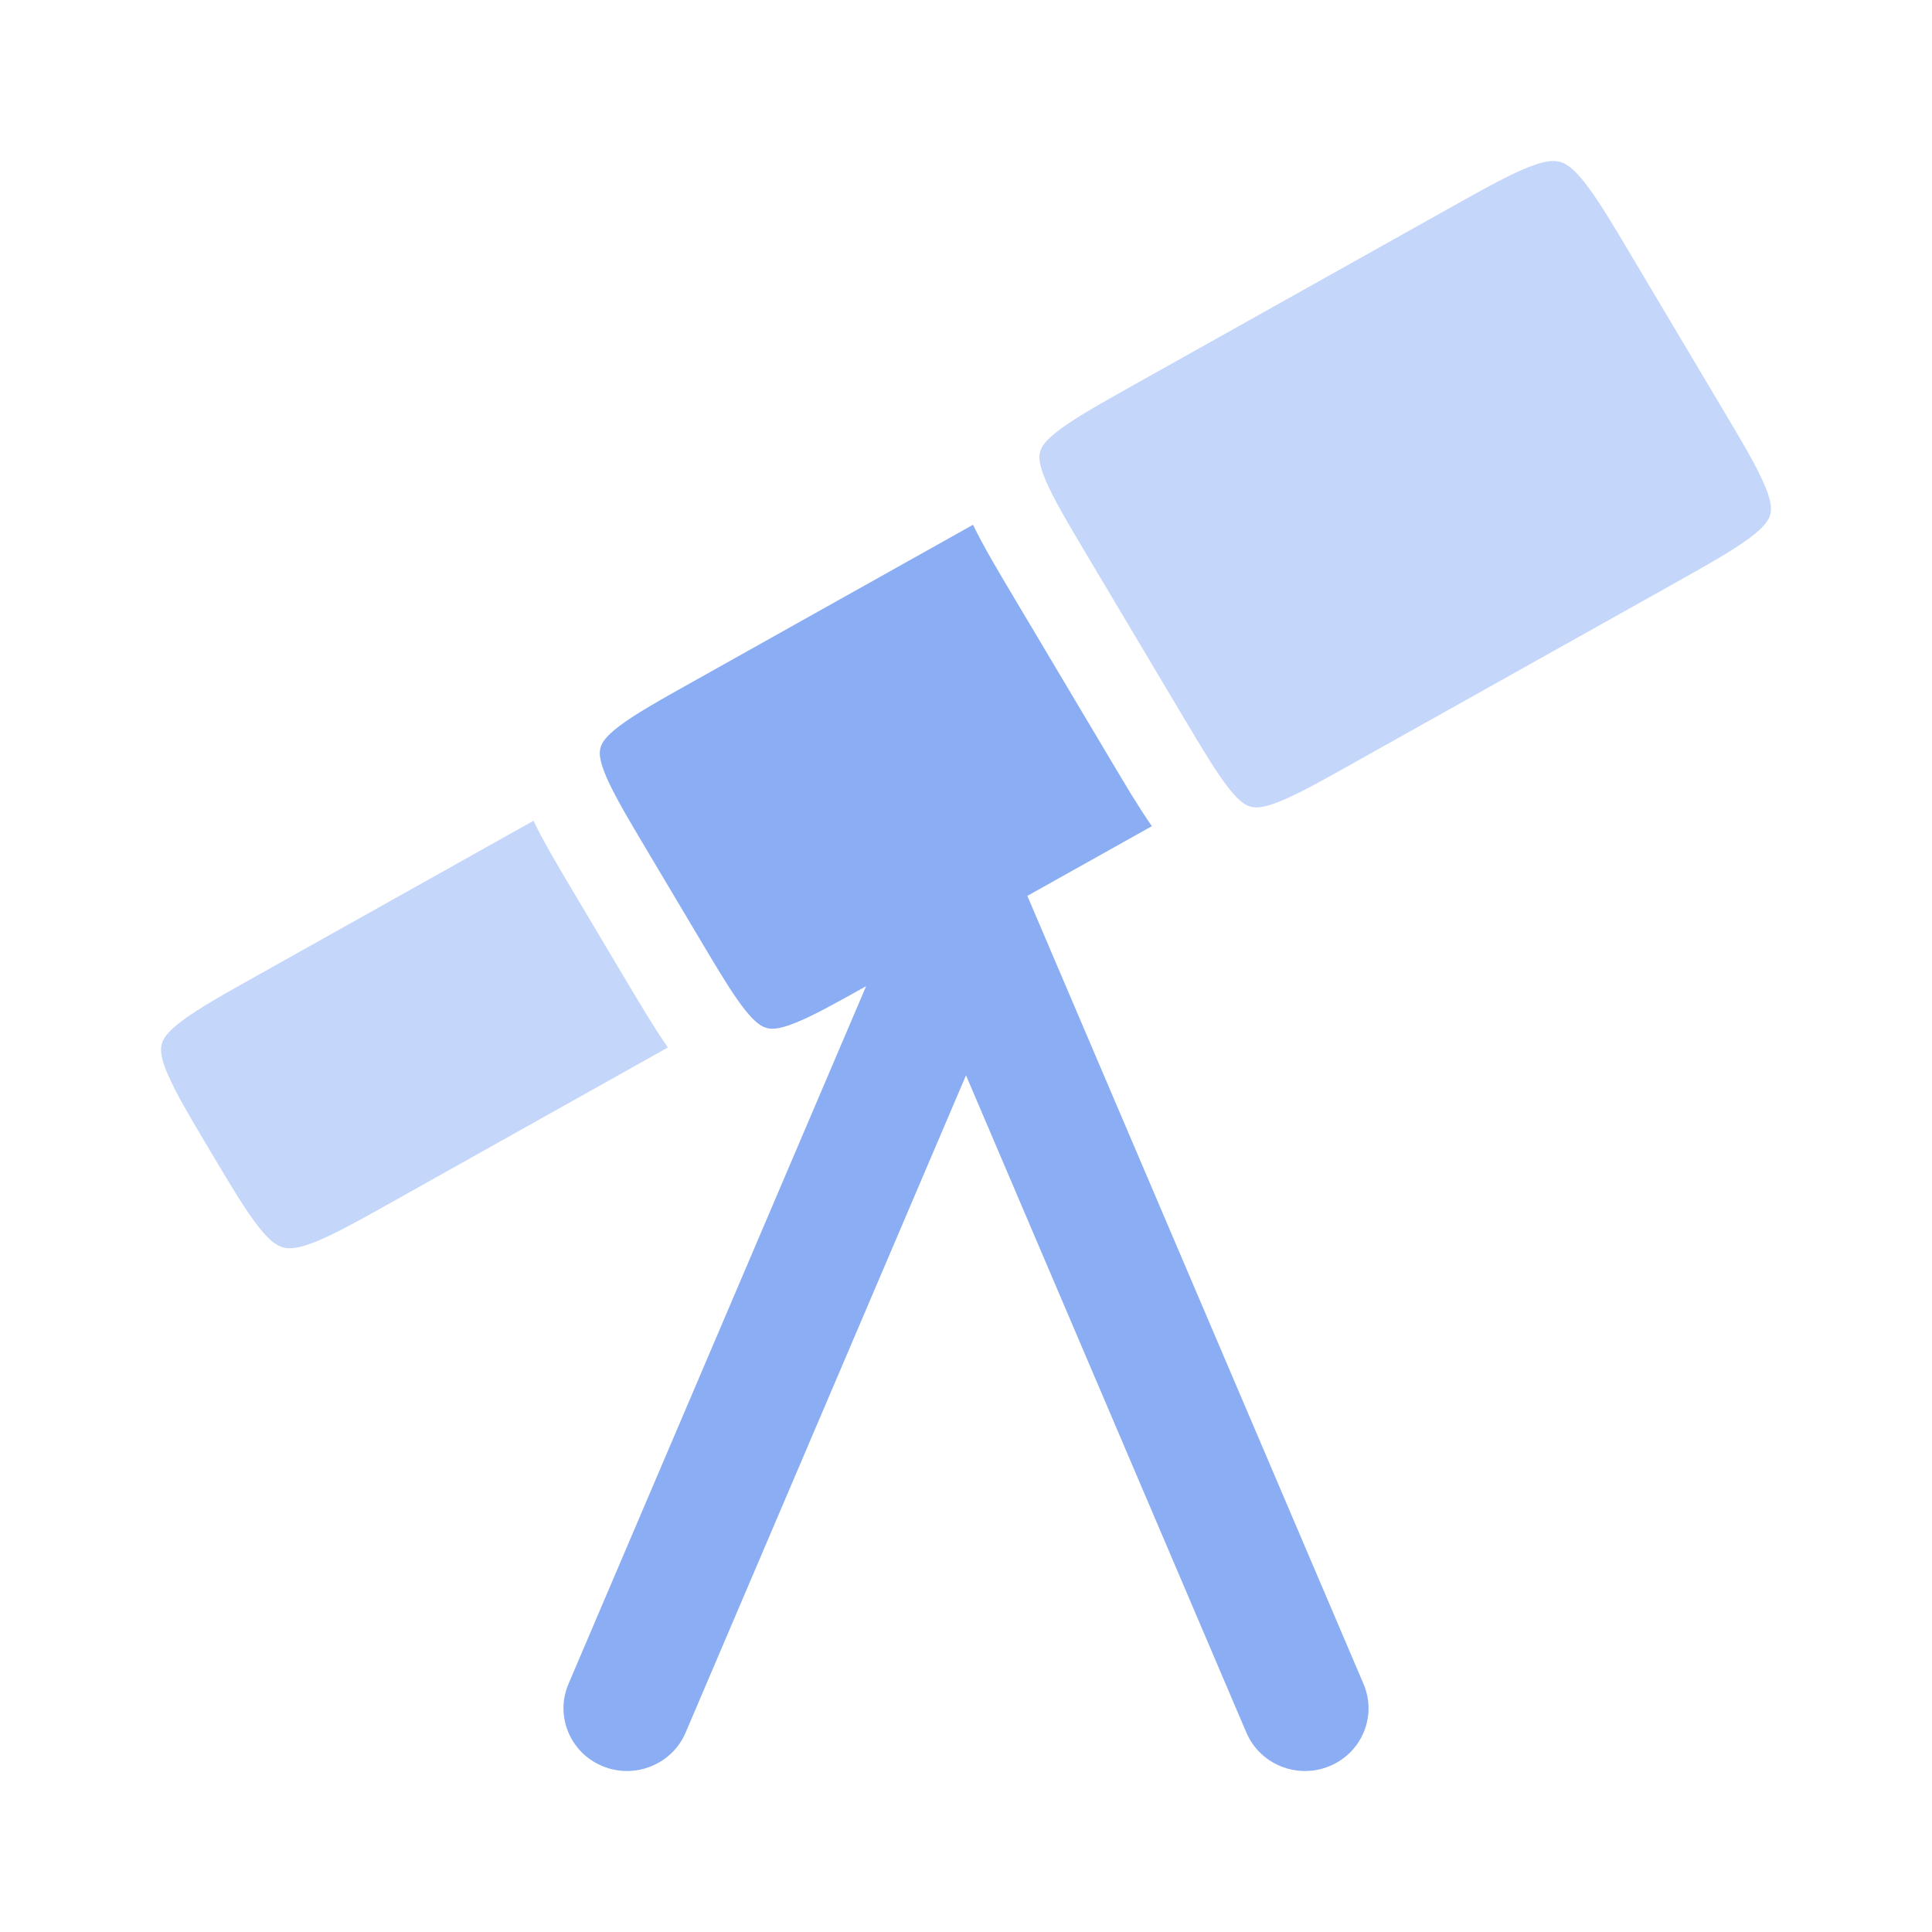
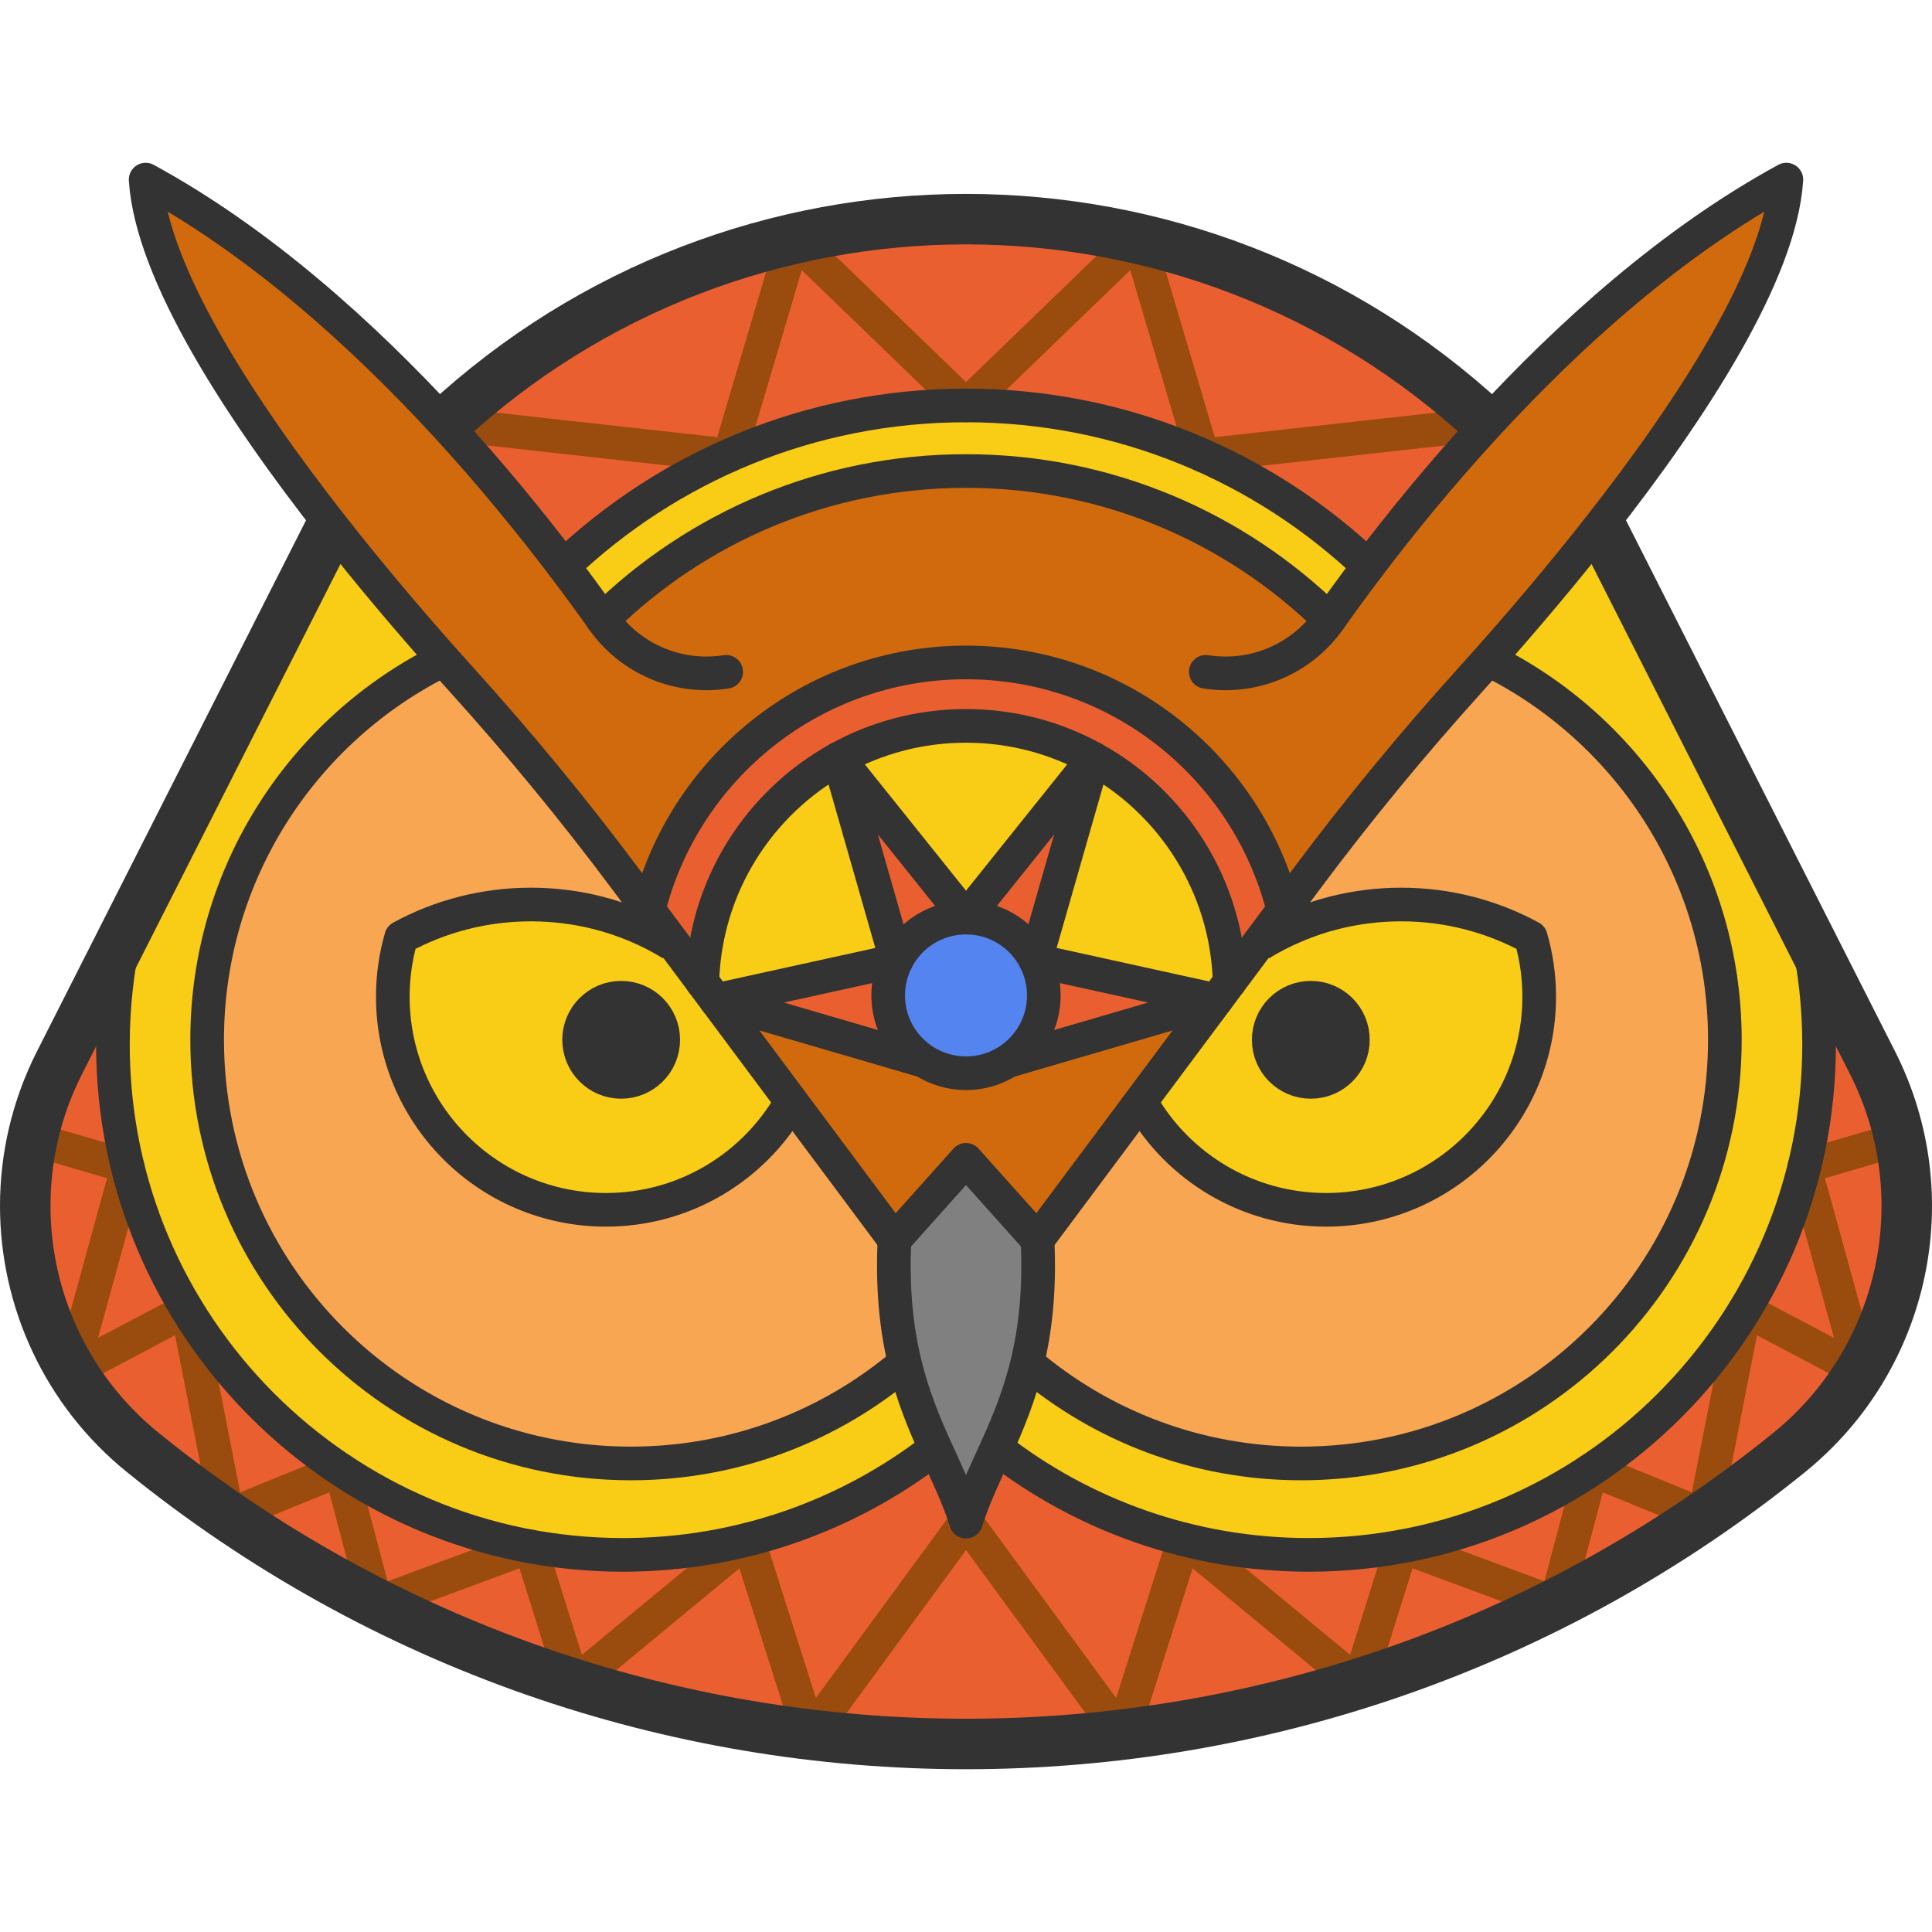
- <svg xmlns="http://www.w3.org/2000/svg" width="800px" height="800px" viewBox="0 0 24.00 24.00" fill="none" stroke="#000000" stroke-width="0">
-   <g id="SVGRepo_bgCarrier" stroke-width="0" />
-   <g id="SVGRepo_tracerCarrier" stroke-linecap="round" stroke-linejoin="round" />
-   <g id="SVGRepo_iconCarrier">
-     <g opacity="0.5">
-       <path d="M17.976 2.602C18.439 2.343 18.742 2.174 18.983 2.078C19.209 1.988 19.308 1.993 19.376 2.01C19.442 2.028 19.529 2.071 19.677 2.257C19.836 2.456 20.011 2.748 20.278 3.197L21.382 5.053C21.65 5.503 21.823 5.795 21.921 6.027C22.013 6.245 22.006 6.335 21.99 6.393C21.974 6.452 21.933 6.535 21.738 6.68C21.533 6.834 21.232 7.004 20.768 7.264L16.836 9.466C16.398 9.712 16.114 9.87 15.889 9.959C15.678 10.043 15.592 10.036 15.538 10.021C15.484 10.007 15.406 9.971 15.266 9.794C15.117 9.606 14.951 9.329 14.695 8.9L13.516 6.919C13.254 6.478 13.085 6.192 12.989 5.966C12.899 5.753 12.906 5.666 12.921 5.612C12.935 5.558 12.973 5.479 13.159 5.34C13.357 5.191 13.648 5.027 14.098 4.774L17.976 2.602Z" fill="#8aadf4" />
-       <path d="M6.627 10.196L3.232 12.098C2.768 12.357 2.467 12.527 2.261 12.681C2.067 12.827 2.026 12.909 2.01 12.968C1.994 13.026 1.987 13.116 2.079 13.334C2.177 13.566 2.35 13.859 2.618 14.309C2.886 14.759 3.06 15.05 3.219 15.249C3.367 15.436 3.454 15.479 3.52 15.496C3.588 15.514 3.687 15.518 3.914 15.428C4.154 15.332 4.457 15.164 4.92 14.904L8.297 13.012C8.139 12.788 7.976 12.513 7.792 12.205L7.13 11.092C6.93 10.756 6.754 10.459 6.627 10.196Z" fill="#8aadf4" />
-     </g>
-     <path d="M8.638 8.451L12.087 6.519C12.214 6.782 12.391 7.079 12.591 7.415L13.805 9.455C13.988 9.763 14.152 10.038 14.309 10.263L12.762 11.129L16.938 20.918C17.108 21.315 16.919 21.772 16.517 21.939C16.115 22.106 15.652 21.919 15.483 21.523L12 13.358L8.517 21.523C8.348 21.919 7.885 22.106 7.483 21.939C7.081 21.772 6.893 21.315 7.062 20.918L10.759 12.251C10.357 12.476 10.09 12.623 9.876 12.708C9.666 12.792 9.58 12.785 9.526 12.77C9.471 12.756 9.393 12.72 9.253 12.543C9.104 12.355 8.938 12.078 8.683 11.649L8.056 10.595C7.793 10.154 7.625 9.869 7.528 9.642C7.438 9.429 7.445 9.343 7.46 9.289C7.475 9.234 7.512 9.156 7.698 9.016C7.896 8.867 8.187 8.703 8.638 8.451Z" fill="#8aadf4" />
+ <svg xmlns="http://www.w3.org/2000/svg" version="1.1" id="Capa_1" viewBox="0 0 459.238 459.238" xml:space="preserve">
+   <g>
+     <path style="fill:#EA5F2F;" d="M445.1,252.614c16.05,31.69,7.8,70.28-19.81,92.64c-57.04,46.19-126.36,69.29-195.67,69.29   s-138.63-23.1-195.68-69.29C15.78,330.544,6,308.814,6,286.644c0-11.54,2.64-23.19,8.14-34.03l15.6-30.79   c-1.9,8.52-2.9,17.38-2.9,26.48c0,66.98,54.3,121.29,121.29,121.29c27.95,0,53.7-9.46,74.21-25.36c2.7,5.98,5.4,11.48,7.28,17.46   c1.88-5.98,4.58-11.48,7.28-17.46c20.51,15.9,46.26,25.36,74.21,25.36c66.99,0,121.29-54.31,121.29-121.29c0-9.1-1-17.96-2.9-26.48   L445.1,252.614z" />
+     <path style="fill:#F9CD16;" d="M429.5,221.824c1.9,8.52,2.9,17.38,2.9,26.48c0,66.98-54.3,121.29-121.29,121.29   c-27.95,0-53.7-9.46-74.21-25.36c2.69-5.96,5.39-12.4,7.28-20.27c17.56,14.92,40.29,23.9,65.12,23.9   c55.61,0,100.7-45.08,100.7-100.7c0-39.64-22.9-73.93-56.2-90.35l-0.01-0.01c8.02-9.03,17.4-20.02,26.64-31.83L429.5,221.824z" />
+     <path style="fill:#D16A0D;" d="M105.73,100.744c11.11,12.06,20.65,23.84,28.23,33.83c3.55,4.67,6.66,8.96,9.3,12.69   c22.24-21.83,52.73-35.3,86.36-35.3s64.12,13.47,86.36,35.3c2.64-3.73,5.75-8.02,9.29-12.69c7.57-9.99,17.12-21.76,28.24-33.82   c19.55-21.21,43.98-43.3,71.11-58.06c-1.43,22.32-22.47,54.57-44.19,82.28c-9.24,11.81-18.62,22.8-26.64,31.83   c-1.53,1.73-3.02,3.38-4.44,4.96c-13.72,15.19-26.73,31-38.97,47.41l-5.31,7.12c-8.45-33.79-39.03-58.83-75.45-58.83   s-67,25.04-75.45,58.83l-5.31-7.12c-12.24-16.41-25.25-32.22-38.97-47.41c-1.42-1.58-2.91-3.23-4.44-4.96   c-8.02-9.03-17.4-20.02-26.64-31.83c-21.72-27.71-42.76-59.96-44.19-82.28C61.75,57.454,86.17,79.534,105.73,100.744z" />
+     <path style="fill:#F9A653;" d="M353.8,156.814c33.3,16.42,56.2,50.71,56.2,90.35c0,55.62-45.09,100.7-100.7,100.7   c-24.83,0-47.56-8.98-65.12-23.9c1.92-7.97,3.01-17.4,2.44-29.27l24.39-32.72l0.32,0.24c8.74,15.16,25.12,25.36,43.88,25.36   c27.98,0,50.66-22.69,50.66-50.66c0-4.9-0.7-9.61-2-14.09c-9.16-4.99-19.66-7.82-30.82-7.82c-5.41,0-10.69,0.67-15.73,1.93   c-0.01,0-0.01,0-0.01,0c-6.36,1.6-12.33,4.13-17.78,7.46l-0.32-0.24l5.86-7.86l5.31-7.12c12.24-16.41,25.25-32.22,38.97-47.41   c1.42-1.58,2.91-3.23,4.44-4.96L353.8,156.814z" />
+     <path style="fill:#F9CD16;" d="M363.87,222.824c1.3,4.48,2,9.19,2,14.09c0,27.97-22.68,50.66-50.66,50.66   c-18.76,0-35.14-10.2-43.88-25.36l-0.32-0.24l18.06-24.22l3.22-4.32l6.92-9.28l0.32,0.24c5.45-3.33,11.42-5.86,17.78-7.46   c0,0,0,0,0.01,0c5.04-1.26,10.32-1.93,15.73-1.93C344.21,215.004,354.71,217.834,363.87,222.824z M321.58,247.164   c0-5.53-4.47-10-10-10c-5.52,0-10,4.47-10,10c0,5.52,4.48,10,10,10C317.11,257.164,321.58,252.684,321.58,247.164z" />
+     <path style="fill:#EA5F2F;" d="M353.51,100.754c-11.12,12.06-20.67,23.83-28.24,33.82c-24.91-23.67-58.58-38.2-95.65-38.2   s-70.75,14.53-95.66,38.2c-7.58-9.99-17.12-21.77-28.23-33.83C175.59,35.874,283.66,35.874,353.51,100.754z" />
+     <path style="fill:#333333;" d="M311.58,237.164c5.53,0,10,4.47,10,10c0,5.52-4.47,10-10,10c-5.52,0-10-4.48-10-10   C301.58,241.634,306.06,237.164,311.58,237.164z" />
+     <path style="fill:#F9CD16;" d="M325.27,134.574c-3.54,4.67-6.65,8.96-9.29,12.69c-22.24-21.83-52.73-35.3-86.36-35.3   s-64.12,13.47-86.36,35.3c-2.64-3.73-5.75-8.02-9.3-12.69c24.91-23.67,58.59-38.2,95.66-38.2S300.36,110.904,325.27,134.574z" />
+     <path style="fill:#EA5F2F;" d="M305.07,216.294l-5.86,7.86l-6.92,9.28c-0.64-22.89-13.56-42.71-32.4-53.11   c-8.97-4.96-19.29-7.78-30.27-7.78c-10.98,0-21.29,2.82-30.27,7.78c-18.84,10.4-31.76,30.21-32.41,53.1l-6.91-9.27l-5.86-7.86   c8.45-33.79,39.03-58.83,75.45-58.83S296.62,182.504,305.07,216.294z" />
+     <path style="fill:#F9CD16;" d="M292.29,233.434l-3.22,4.32l-42.91-9.43l-0.01-0.01v-0.01l13.74-47.98   C278.73,190.724,291.65,210.544,292.29,233.434z" />
+     <path style="fill:#D16A0D;" d="M289.07,237.754l-18.06,24.22l-24.39,32.72l-17-19l-17,19l-24.4-32.72l-18.05-24.22l49.51,14.46   c0,0,0,0.01,0.01,0c2.87,1.84,6.27,2.9,9.93,2.9c3.66,0,7.07-1.06,9.94-2.9L289.07,237.754z" />
+     <path style="fill:#EA5F2F;" d="M289.07,237.754l-49.51,14.46c5.15-3.28,8.56-9.04,8.56-15.6c0-2.98-0.71-5.8-1.96-8.29   L289.07,237.754z" />
+     <path style="fill:#EA5F2F;" d="M259.89,180.324l-13.74,47.98c-3.04-6.05-9.3-10.19-16.53-10.19L259.89,180.324z" />
+     <path style="fill:#F9CD16;" d="M259.89,180.324l-30.27,37.79l-30.27-37.79c8.98-4.96,19.29-7.78,30.27-7.78   C240.6,172.544,250.92,175.364,259.89,180.324z" />
+     <path style="fill:#808080;" d="M246.62,294.694c0.57,11.87-0.52,21.3-2.44,29.27c-1.89,7.87-4.59,14.31-7.28,20.27   c-2.7,5.98-5.4,11.48-7.28,17.46c-1.88-5.98-4.58-11.48-7.28-17.46c-2.69-5.96-5.39-12.4-7.28-20.27   c-1.92-7.97-3.01-17.4-2.44-29.27l17-19L246.62,294.694z" />
+     <path style="fill:#5484EF;" d="M246.16,228.324c1.25,2.49,1.96,5.31,1.96,8.29c0,6.56-3.41,12.32-8.56,15.6   c-2.87,1.84-6.28,2.9-9.94,2.9c-3.66,0-7.06-1.06-9.93-2.9c-0.01,0.01-0.01,0-0.01,0c-5.15-3.28-8.56-9.04-8.56-15.6   c0-2.98,0.71-5.8,1.96-8.29c3.04-6.06,9.3-10.21,16.54-10.21c7.23,0,13.49,4.14,16.53,10.19v0.01v0.01H246.16z" />
+     <path style="fill:#EA5F2F;" d="M199.35,180.324l30.27,37.79c-7.24,0-13.5,4.15-16.54,10.21L199.35,180.324z" />
+     <path style="fill:#EA5F2F;" d="M219.68,252.214l-49.51-14.46l42.91-9.43c-1.25,2.49-1.96,5.31-1.96,8.29   C211.12,243.174,214.53,248.934,219.68,252.214z" />
+     <path style="fill:#F9CD16;" d="M215.06,323.964c1.89,7.87,4.59,14.31,7.28,20.27c-20.51,15.9-46.26,25.36-74.21,25.36   c-66.99,0-121.29-54.31-121.29-121.29c0-9.1,1-17.96,2.9-26.48l49.07-96.85c9.24,11.81,18.62,22.8,26.64,31.83l-0.01,0.01   c-33.3,16.42-56.2,50.71-56.2,90.35c0,55.62,45.08,100.7,100.7,100.7C174.77,347.864,197.5,338.884,215.06,323.964z" />
+     <path style="fill:#F9CD16;" d="M199.35,180.324l13.73,48l-42.91,9.43h-0.01l-3.22-4.33   C167.59,210.534,180.51,190.724,199.35,180.324z" />
+     <path style="fill:#F9A653;" d="M188.22,261.974l24.4,32.72c-0.57,11.87,0.52,21.3,2.44,29.27c-17.56,14.92-40.29,23.9-65.12,23.9   c-55.62,0-100.7-45.08-100.7-100.7c0-39.64,22.9-73.93,56.2-90.35l0.01-0.01c1.53,1.73,3.02,3.38,4.44,4.96   c13.72,15.19,26.73,31,38.97,47.41l5.31,7.12l5.86,7.86l-0.33,0.24c-5.44-3.33-11.41-5.86-17.77-7.46c0,0,0,0-0.01,0   c-5.04-1.26-10.32-1.93-15.74-1.93c-11.16,0-21.65,2.83-30.81,7.82c-1.3,4.48-2,9.19-2,14.09c0,27.97,22.68,50.66,50.66,50.66   c18.75,0,35.13-10.2,43.87-25.36L188.22,261.974z" />
+     <path style="fill:#F9CD16;" d="M170.17,237.754l18.05,24.22l-0.32,0.24c-8.74,15.16-25.12,25.36-43.87,25.36   c-27.98,0-50.66-22.69-50.66-50.66c0-4.9,0.7-9.61,2-14.09c9.16-4.99,19.65-7.82,30.81-7.82c5.42,0,10.7,0.67,15.74,1.93   c0.01,0,0.01,0,0.01,0c6.36,1.6,12.33,4.13,17.77,7.46l0.33-0.24l6.91,9.27l3.22,4.33H170.17z M157.65,247.164   c0-5.53-4.47-10-10-10c-5.52,0-10,4.47-10,10c0,5.52,4.48,10,10,10C153.18,257.164,157.65,252.684,157.65,247.164z" />
+     <path style="fill:#333333;" d="M147.65,237.164c5.53,0,10,4.47,10,10c0,5.52-4.47,10-10,10c-5.52,0-10-4.48-10-10   C137.65,241.634,142.13,237.164,147.65,237.164z" />
+     <path style="fill:none;stroke:#333333;stroke-width:8;stroke-linejoin:round;stroke-miterlimit:10;" d="M299.53,224.394   c5.45-3.33,11.42-5.86,17.78-7.46c0,0,0,0,0.01,0c5.04-1.26,10.32-1.93,15.73-1.93c11.16,0,21.66,2.83,30.82,7.82   c1.3,4.48,2,9.19,2,14.09c0,27.97-22.68,50.66-50.66,50.66c-18.76,0-35.14-10.2-43.88-25.36" />
+     <path style="fill:none;stroke:#333333;stroke-width:8;stroke-linejoin:round;stroke-miterlimit:10;" d="M187.9,262.214   c-8.74,15.16-25.12,25.36-43.87,25.36c-27.98,0-50.66-22.69-50.66-50.66c0-4.9,0.7-9.61,2-14.09c9.16-4.99,19.65-7.82,30.81-7.82   c5.42,0,10.7,0.67,15.74,1.93c0.01,0,0.01,0,0.01,0c6.36,1.6,12.33,4.13,17.77,7.46" />
+     <path style="fill:none;stroke:#333333;stroke-width:8;stroke-linejoin:round;stroke-miterlimit:10;" d="M157.65,247.164   c0-5.53-4.47-10-10-10c-5.52,0-10,4.47-10,10c0,5.52,4.48,10,10,10C153.18,257.164,157.65,252.684,157.65,247.164z" />
+     <path style="fill:none;stroke:#333333;stroke-width:8;stroke-linejoin:round;stroke-miterlimit:10;" d="M321.58,247.164   c0-5.53-4.47-10-10-10c-5.52,0-10,4.47-10,10c0,5.52,4.48,10,10,10C317.11,257.164,321.58,252.684,321.58,247.164z" />
+     <path style="fill:none;stroke:#333333;stroke-width:8;stroke-linejoin:round;stroke-miterlimit:10;" d="M105.44,156.814   c-33.3,16.42-56.2,50.71-56.2,90.35c0,55.62,45.08,100.7,100.7,100.7c24.83,0,47.56-8.98,65.12-23.9" />
+     <path style="fill:none;stroke:#333333;stroke-width:8;stroke-linejoin:round;stroke-miterlimit:10;" d="M353.8,156.814   c33.3,16.42,56.2,50.71,56.2,90.35c0,55.62-45.09,100.7-100.7,100.7c-24.83,0-47.56-8.98-65.12-23.9" />
+     <polyline style="fill:none;stroke:#333333;stroke-width:8;stroke-linejoin:round;stroke-miterlimit:10;" points="166.94,233.424    170.16,237.754 170.17,237.754 213.08,228.324 199.35,180.324 229.62,218.114  " />
+     <line style="fill:none;stroke:#333333;stroke-width:8;stroke-linejoin:round;stroke-miterlimit:10;" x1="219.68" y1="252.214" x2="170.17" y2="237.754" />
+     <polyline style="fill:none;stroke:#333333;stroke-width:8;stroke-linejoin:round;stroke-miterlimit:10;" points="246.15,228.304    259.89,180.324 229.62,218.114  " />
+     <polyline style="fill:none;stroke:#333333;stroke-width:8;stroke-linejoin:round;stroke-miterlimit:10;" points="239.56,252.214    289.07,237.754 246.16,228.324 246.15,228.324 246.15,228.314  " />
+     <path style="fill:none;stroke:#333333;stroke-width:8;stroke-linecap:round;stroke-linejoin:round;stroke-miterlimit:10;" d="   M143.26,147.264c22.24-21.83,52.73-35.3,86.36-35.3s64.12,13.47,86.36,35.3" />
+     <path style="fill:none;stroke:#333333;stroke-width:8;stroke-linecap:round;stroke-linejoin:round;stroke-miterlimit:10;" d="   M154.17,216.294c8.45-33.79,39.03-58.83,75.45-58.83s67,25.04,75.45,58.83" />
+     <path style="fill:none;stroke:#333333;stroke-width:8;stroke-linecap:round;stroke-linejoin:round;stroke-miterlimit:10;" d="   M166.94,233.424c0.65-22.89,13.57-42.7,32.41-53.1c8.98-4.96,19.29-7.78,30.27-7.78c10.98,0,21.3,2.82,30.27,7.78   c18.84,10.4,31.76,30.22,32.4,53.11" />
+     <path style="fill:none;stroke:#333333;stroke-width:8;stroke-linecap:round;stroke-linejoin:round;stroke-miterlimit:10;" d="   M246.16,228.324c1.25,2.49,1.96,5.31,1.96,8.29c0,6.56-3.41,12.32-8.56,15.6c-2.87,1.84-6.28,2.9-9.94,2.9   c-3.66,0-7.06-1.06-9.93-2.9c-0.01,0.01-0.01,0-0.01,0c-5.15-3.28-8.56-9.04-8.56-15.6c0-2.98,0.71-5.8,1.96-8.29   c3.04-6.06,9.3-10.21,16.54-10.21c7.23,0,13.49,4.14,16.53,10.19v0.01L246.16,228.324z" />
+     <path style="fill:#994C0D;" d="M285.874,112.252c-1.752,0-3.325-1.151-3.832-2.864l-13.379-45.171l-36.264,35.034   c-1.551,1.498-4.008,1.498-5.559,0l-36.264-35.034l-13.379,45.171c-0.549,1.856-2.355,3.056-4.275,2.84l-67.639-7.499l0.881-7.951   l64.313,7.13l14.301-48.285c0.396-1.341,1.465-2.376,2.817-2.732c1.348-0.356,2.791,0.02,3.797,0.992l38.227,36.93l38.227-36.93   c1.006-0.972,2.45-1.347,3.797-0.992c1.352,0.356,2.421,1.392,2.817,2.732l14.301,48.285l64.313-7.13l0.881,7.951l-67.639,7.499   C286.169,112.244,286.02,112.252,285.874,112.252z" />
+     <path style="fill:#994C0D;" d="M192.505,416.321c-0.216,0-0.432-0.017-0.648-0.053c-1.486-0.244-2.709-1.302-3.165-2.737   l-12.934-40.735l-36.936,30.518c-1.027,0.849-2.412,1.129-3.685,0.751c-1.277-0.379-2.282-1.368-2.68-2.639l-8.977-28.633   L90.78,384.907c-1.056,0.391-2.232,0.319-3.232-0.201c-1.001-0.52-1.736-1.438-2.024-2.528l-7.257-27.446l-22.657,9.243   c-1.106,0.452-2.357,0.385-3.41-0.183c-1.053-0.568-1.796-1.577-2.025-2.75l-8.566-43.643l-22.75,12.013   c-1.412,0.745-3.13,0.58-4.373-0.419c-1.244-0.999-1.775-2.642-1.352-4.18l12.313-44.747l-18.861-5.524l2.248-7.677l22.638,6.63   c2.096,0.613,3.311,2.795,2.732,4.9l-10.903,39.624l19.328-10.206c1.119-0.591,2.45-0.617,3.592-0.072   c1.142,0.545,1.958,1.598,2.201,2.839l8.667,44.152l22.371-9.126c1.065-0.434,2.264-0.39,3.296,0.124   c1.029,0.513,1.788,1.445,2.082,2.557l7.295,27.588l32.518-12.046c1.027-0.38,2.167-0.323,3.151,0.16   c0.984,0.483,1.728,1.348,2.055,2.395l8.456,26.974l36.918-30.503c1.024-0.847,2.405-1.129,3.678-0.754   c1.275,0.376,2.28,1.36,2.683,2.627l12.344,38.877l32.46-44.275c0.753-1.028,1.951-1.635,3.226-1.635   c1.274,0,2.473,0.607,3.226,1.635l32.459,44.275l12.345-38.877c0.402-1.267,1.407-2.251,2.683-2.627   c1.272-0.375,2.652-0.094,3.678,0.754l36.917,30.503l8.455-26.974c0.328-1.046,1.071-1.912,2.056-2.395   c0.984-0.483,2.124-0.54,3.151-0.16l32.518,12.046l7.295-27.588c0.294-1.112,1.053-2.044,2.082-2.557   c1.031-0.514,2.232-0.558,3.296-0.124l22.372,9.126l8.666-44.152c0.243-1.241,1.06-2.294,2.201-2.839   c1.14-0.545,2.474-0.519,3.591,0.072l19.33,10.206l-10.903-39.624c-0.579-2.105,0.637-4.286,2.732-4.9l22.637-6.63l2.248,7.677   l-18.86,5.524l12.314,44.747c0.424,1.538-0.107,3.181-1.352,4.18c-1.244,0.999-2.961,1.165-4.373,0.419l-22.751-12.013   l-8.565,43.643c-0.23,1.173-0.973,2.182-2.025,2.75c-1.053,0.568-2.305,0.635-3.41,0.183l-22.658-9.243l-7.257,27.446   c-0.288,1.09-1.023,2.008-2.024,2.528c-1.001,0.52-2.174,0.592-3.233,0.201l-32.701-12.113l-8.976,28.633   c-0.397,1.271-1.402,2.26-2.68,2.639c-1.271,0.378-2.656,0.098-3.685-0.751l-36.936-30.518l-12.935,40.735   c-0.456,1.435-1.679,2.493-3.165,2.737c-1.489,0.243-2.983-0.368-3.873-1.582l-33.889-46.225l-33.89,46.225   C194.969,415.724,193.765,416.321,192.505,416.321z" />
+     <path style="fill:none;stroke:#333333;stroke-width:12;stroke-linejoin:round;stroke-miterlimit:10;" d="M353.51,100.754   c-69.85-64.88-177.92-64.88-247.78-0.01l-0.01,0.01" />
+     <path style="fill:none;stroke:#333333;stroke-width:12;stroke-linejoin:round;stroke-miterlimit:10;" d="M380.43,124.974   l49.07,96.85l15.6,30.79c16.05,31.69,7.8,70.28-19.81,92.64c-57.04,46.19-126.36,69.29-195.67,69.29s-138.63-23.1-195.68-69.29   C15.78,330.544,6,308.814,6,286.644c0-11.54,2.64-23.19,8.14-34.03l15.6-30.79l49.07-96.85" />
+     <path style="fill:none;stroke:#333333;stroke-width:8;stroke-linecap:round;stroke-linejoin:round;stroke-miterlimit:10;" d="   M286.62,159.694c11.32,1.79,22.68-2.99,29.3-12.35c0.02-0.03,0.04-0.05,0.06-0.08c2.64-3.73,5.75-8.02,9.29-12.69   c7.57-9.99,17.12-21.76,28.24-33.82c19.55-21.21,43.98-43.3,71.11-58.06c-1.43,22.32-22.47,54.57-44.19,82.28   c-9.24,11.81-18.62,22.8-26.64,31.83c-1.53,1.73-3.02,3.38-4.44,4.96c-13.72,15.19-26.73,31-38.97,47.41l-5.31,7.12l-5.86,7.86   l-6.92,9.28l-3.22,4.32l-18.06,24.22l-24.39,32.72l-17-19l-17,19l-24.4-32.72l-18.05-24.22" />
+     <path style="fill:none;stroke:#333333;stroke-width:8;stroke-linecap:round;stroke-linejoin:round;stroke-miterlimit:10;" d="   M166.94,233.424l-6.91-9.27l-5.86-7.86l-5.31-7.12c-12.24-16.41-25.25-32.22-38.97-47.41c-1.42-1.58-2.91-3.23-4.44-4.96   c-8.02-9.03-17.4-20.02-26.64-31.83c-21.72-27.71-42.76-59.96-44.19-82.28c27.13,14.76,51.55,36.84,71.11,58.05   c11.11,12.06,20.65,23.84,28.23,33.83c3.55,4.67,6.66,8.96,9.3,12.69c0.02,0.03,0.04,0.05,0.06,0.08   c6.61,9.36,17.98,14.14,29.3,12.35" />
+     <path style="fill:none;stroke:#333333;stroke-width:8;stroke-linejoin:round;stroke-miterlimit:10;" d="M429.5,221.824   c1.9,8.52,2.9,17.38,2.9,26.48c0,66.98-54.3,121.29-121.29,121.29c-27.95,0-53.7-9.46-74.21-25.36" />
+     <path style="fill:none;stroke:#333333;stroke-width:8;stroke-linecap:round;stroke-linejoin:round;stroke-miterlimit:10;" d="   M133.96,134.574c24.91-23.67,58.59-38.2,95.66-38.2s70.74,14.53,95.65,38.2" />
+     <path style="fill:none;stroke:#333333;stroke-width:8;stroke-linejoin:round;stroke-miterlimit:10;" d="M29.74,221.824   c-1.9,8.52-2.9,17.38-2.9,26.48c0,66.98,54.3,121.29,121.29,121.29c27.95,0,53.7-9.46,74.21-25.36" />
+     <path style="fill:none;stroke:#333333;stroke-width:8;stroke-linejoin:round;stroke-miterlimit:10;" d="M212.62,294.694   c-0.57,11.87,0.52,21.3,2.44,29.27c1.89,7.87,4.59,14.31,7.28,20.27c2.7,5.98,5.4,11.48,7.28,17.46   c1.88-5.98,4.58-11.48,7.28-17.46c2.69-5.96,5.39-12.4,7.28-20.27c1.92-7.97,3.01-17.4,2.44-29.27" />
  </g>
</svg>
